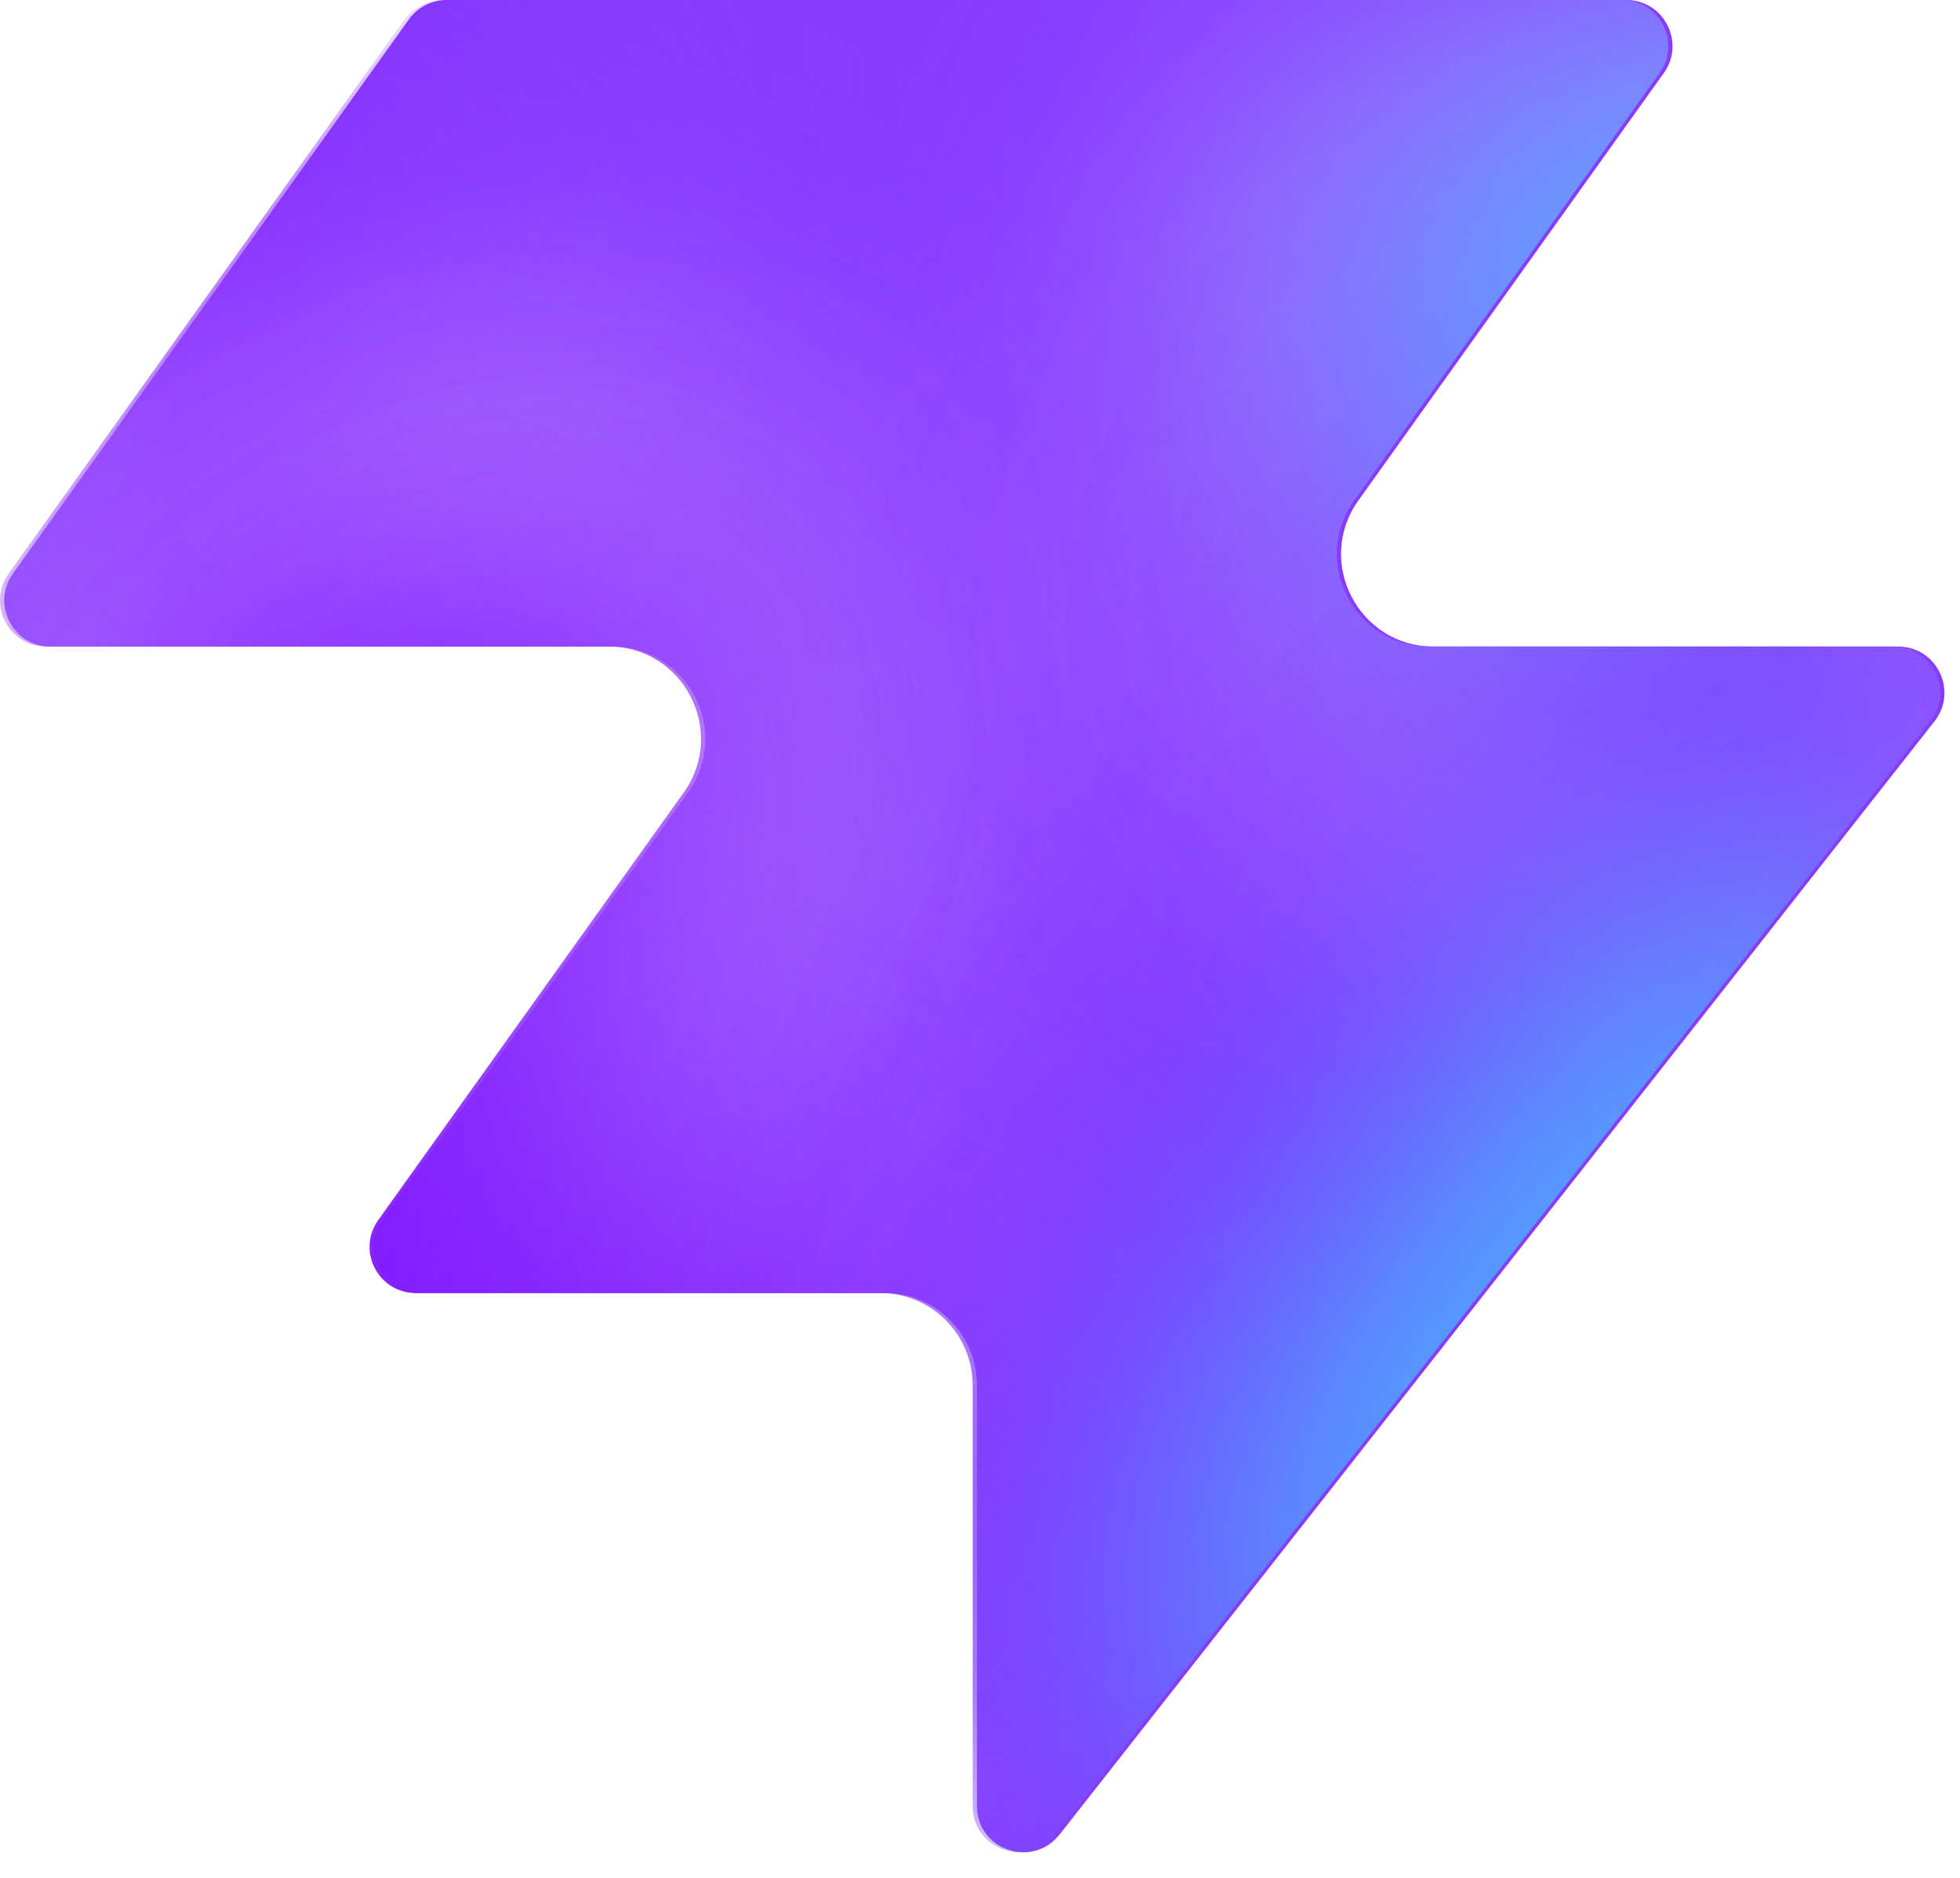
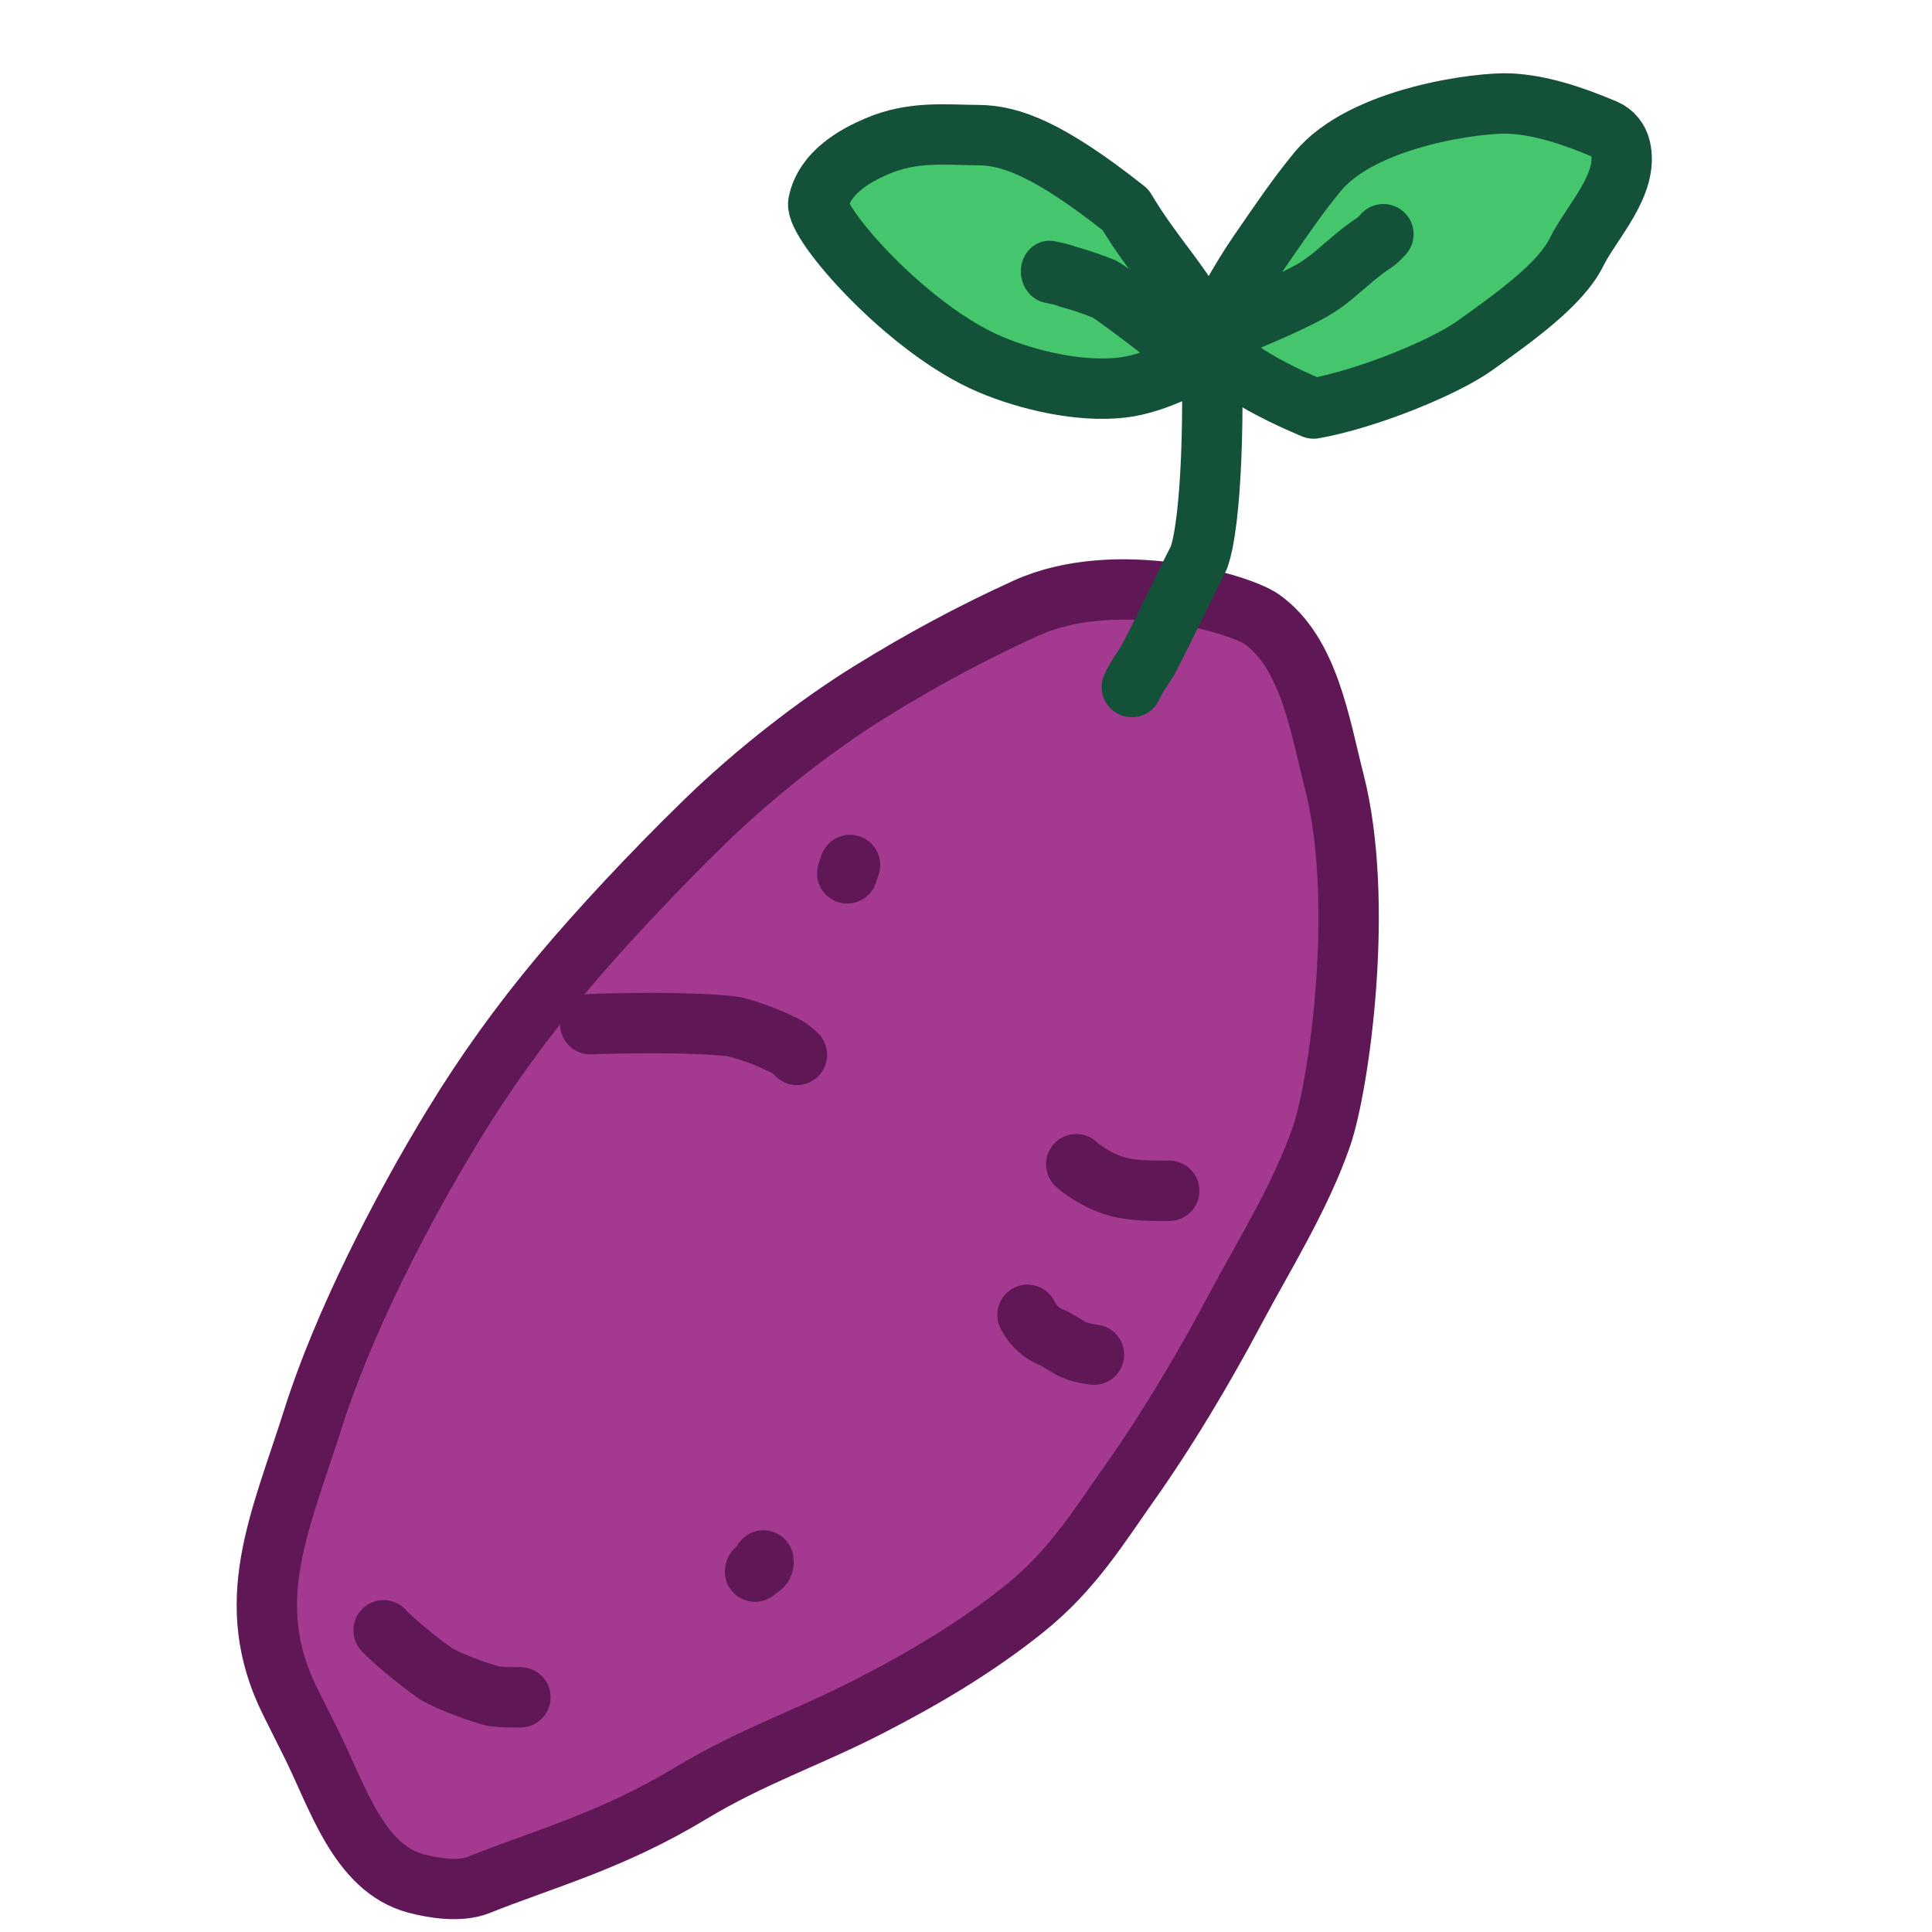
- <svg xmlns="http://www.w3.org/2000/svg" width="48" height="46" fill="none" viewBox="0 0 48 46">
-   <path fill="#863bff" d="M25.946 44.938c-.664.845-2.021.375-2.021-.698V33.937a2.26 2.26 0 0 0-2.262-2.262H10.287c-.92 0-1.456-1.04-.92-1.788l7.48-10.471c1.07-1.497 0-3.578-1.842-3.578H1.237c-.92 0-1.456-1.04-.92-1.788L10.013.474c.214-.297.556-.474.92-.474h28.894c.92 0 1.456 1.04.92 1.788l-7.48 10.471c-1.07 1.498 0 3.579 1.842 3.579h11.377c.943 0 1.473 1.088.89 1.83L25.947 44.94z" style="fill:#863bff;fill:color(display-p3 .525 .23 1);fill-opacity:1" />
-   <mask id="a" width="48" height="46" x="0" y="0" maskUnits="userSpaceOnUse" style="mask-type:alpha">
-     <path fill="#000" d="M25.842 44.938c-.664.844-2.021.375-2.021-.698V33.937a2.26 2.26 0 0 0-2.262-2.262H10.183c-.92 0-1.456-1.04-.92-1.788l7.48-10.471c1.07-1.498 0-3.579-1.842-3.579H1.133c-.92 0-1.456-1.04-.92-1.787L9.91.473c.214-.297.556-.474.92-.474h28.894c.92 0 1.456 1.04.92 1.788l-7.48 10.471c-1.07 1.498 0 3.578 1.842 3.578h11.377c.943 0 1.473 1.088.89 1.832L25.843 44.94z" style="fill:#000;fill-opacity:1" />
-   </mask>
-   <g mask="url(#a)">
-     <g filter="url(#b)">
-       <ellipse cx="5.508" cy="14.704" fill="#ede6ff" rx="5.508" ry="14.704" style="fill:#ede6ff;fill:color(display-p3 .927 .903 1);fill-opacity:1" transform="matrix(.00324 1 1 -.00324 -4.47 31.516)" />
-     </g>
-     <g filter="url(#c)">
-       <ellipse cx="10.399" cy="29.851" fill="#ede6ff" rx="10.399" ry="29.851" style="fill:#ede6ff;fill:color(display-p3 .927 .903 1);fill-opacity:1" transform="matrix(.00324 1 1 -.00324 -39.328 7.883)" />
-     </g>
-     <g filter="url(#d)">
-       <ellipse cx="5.508" cy="30.487" fill="#7e14ff" rx="5.508" ry="30.487" style="fill:#7e14ff;fill:color(display-p3 .492 .077 1);fill-opacity:1" transform="rotate(89.814 -25.913 -14.639)scale(1 -1)" />
-     </g>
-     <g filter="url(#e)">
-       <ellipse cx="5.508" cy="30.599" fill="#7e14ff" rx="5.508" ry="30.599" style="fill:#7e14ff;fill:color(display-p3 .492 .077 1);fill-opacity:1" transform="rotate(89.814 -32.644 -3.334)scale(1 -1)" />
-     </g>
-     <g filter="url(#f)">
-       <ellipse cx="5.508" cy="30.599" fill="#7e14ff" rx="5.508" ry="30.599" style="fill:#7e14ff;fill:color(display-p3 .492 .077 1);fill-opacity:1" transform="matrix(.00324 1 1 -.00324 -34.34 30.47)" />
-     </g>
-     <g filter="url(#g)">
-       <ellipse cx="14.072" cy="22.078" fill="#ede6ff" rx="14.072" ry="22.078" style="fill:#ede6ff;fill:color(display-p3 .927 .903 1);fill-opacity:1" transform="rotate(93.35 24.506 48.493)scale(-1 1)" />
-     </g>
-     <g filter="url(#h)">
-       <ellipse cx="3.47" cy="21.501" fill="#7e14ff" rx="3.47" ry="21.501" style="fill:#7e14ff;fill:color(display-p3 .492 .077 1);fill-opacity:1" transform="rotate(89.009 28.708 47.59)scale(-1 1)" />
-     </g>
-     <g filter="url(#i)">
-       <ellipse cx="3.47" cy="21.501" fill="#7e14ff" rx="3.47" ry="21.501" style="fill:#7e14ff;fill:color(display-p3 .492 .077 1);fill-opacity:1" transform="rotate(89.009 28.708 47.59)scale(-1 1)" />
-     </g>
-     <g filter="url(#j)">
-       <ellipse cx=".387" cy="8.972" fill="#7e14ff" rx="4.407" ry="29.108" style="fill:#7e14ff;fill:color(display-p3 .492 .077 1);fill-opacity:1" transform="rotate(39.51 .387 8.972)" />
-     </g>
-     <g filter="url(#k)">
-       <ellipse cx="47.523" cy="-6.092" fill="#7e14ff" rx="4.407" ry="29.108" style="fill:#7e14ff;fill:color(display-p3 .492 .077 1);fill-opacity:1" transform="rotate(37.892 47.523 -6.092)" />
-     </g>
-     <g filter="url(#l)">
-       <ellipse cx="41.412" cy="6.333" fill="#47bfff" rx="5.971" ry="9.665" style="fill:#47bfff;fill:color(display-p3 .28 .748 1);fill-opacity:1" transform="rotate(37.892 41.412 6.333)" />
-     </g>
-     <g filter="url(#m)">
-       <ellipse cx="-1.879" cy="38.332" fill="#7e14ff" rx="4.407" ry="29.108" style="fill:#7e14ff;fill:color(display-p3 .492 .077 1);fill-opacity:1" transform="rotate(37.892 -1.88 38.332)" />
-     </g>
-     <g filter="url(#n)">
-       <ellipse cx="-1.879" cy="38.332" fill="#7e14ff" rx="4.407" ry="29.108" style="fill:#7e14ff;fill:color(display-p3 .492 .077 1);fill-opacity:1" transform="rotate(37.892 -1.88 38.332)" />
-     </g>
-     <g filter="url(#o)">
-       <ellipse cx="35.651" cy="29.907" fill="#7e14ff" rx="4.407" ry="29.108" style="fill:#7e14ff;fill:color(display-p3 .492 .077 1);fill-opacity:1" transform="rotate(37.892 35.651 29.907)" />
-     </g>
-     <g filter="url(#p)">
-       <ellipse cx="38.418" cy="32.4" fill="#47bfff" rx="5.971" ry="15.297" style="fill:#47bfff;fill:color(display-p3 .28 .748 1);fill-opacity:1" transform="rotate(37.892 38.418 32.4)" />
-     </g>
-   </g>
-   <defs>
-     <filter id="b" width="60.045" height="41.654" x="-19.77" y="16.149" color-interpolation-filters="sRGB" filterUnits="userSpaceOnUse">
-       <feFlood flood-opacity="0" result="BackgroundImageFix" />
-       <feBlend in="SourceGraphic" in2="BackgroundImageFix" result="shape" />
-       <feGaussianBlur result="effect1_foregroundBlur_2002_17158" stdDeviation="7.659" />
-     </filter>
-     <filter id="c" width="90.34" height="51.437" x="-54.613" y="-7.533" color-interpolation-filters="sRGB" filterUnits="userSpaceOnUse">
-       <feFlood flood-opacity="0" result="BackgroundImageFix" />
-       <feBlend in="SourceGraphic" in2="BackgroundImageFix" result="shape" />
-       <feGaussianBlur result="effect1_foregroundBlur_2002_17158" stdDeviation="7.659" />
-     </filter>
-     <filter id="d" width="79.355" height="29.4" x="-49.64" y="2.03" color-interpolation-filters="sRGB" filterUnits="userSpaceOnUse">
-       <feFlood flood-opacity="0" result="BackgroundImageFix" />
-       <feBlend in="SourceGraphic" in2="BackgroundImageFix" result="shape" />
-       <feGaussianBlur result="effect1_foregroundBlur_2002_17158" stdDeviation="4.596" />
-     </filter>
-     <filter id="e" width="79.579" height="29.4" x="-45.045" y="20.029" color-interpolation-filters="sRGB" filterUnits="userSpaceOnUse">
-       <feFlood flood-opacity="0" result="BackgroundImageFix" />
-       <feBlend in="SourceGraphic" in2="BackgroundImageFix" result="shape" />
-       <feGaussianBlur result="effect1_foregroundBlur_2002_17158" stdDeviation="4.596" />
-     </filter>
-     <filter id="f" width="79.579" height="29.4" x="-43.513" y="21.178" color-interpolation-filters="sRGB" filterUnits="userSpaceOnUse">
-       <feFlood flood-opacity="0" result="BackgroundImageFix" />
-       <feBlend in="SourceGraphic" in2="BackgroundImageFix" result="shape" />
-       <feGaussianBlur result="effect1_foregroundBlur_2002_17158" stdDeviation="4.596" />
-     </filter>
-     <filter id="g" width="74.749" height="58.852" x="15.756" y="-17.901" color-interpolation-filters="sRGB" filterUnits="userSpaceOnUse">
-       <feFlood flood-opacity="0" result="BackgroundImageFix" />
-       <feBlend in="SourceGraphic" in2="BackgroundImageFix" result="shape" />
-       <feGaussianBlur result="effect1_foregroundBlur_2002_17158" stdDeviation="7.659" />
-     </filter>
-     <filter id="h" width="61.377" height="25.362" x="23.548" y="2.284" color-interpolation-filters="sRGB" filterUnits="userSpaceOnUse">
-       <feFlood flood-opacity="0" result="BackgroundImageFix" />
-       <feBlend in="SourceGraphic" in2="BackgroundImageFix" result="shape" />
-       <feGaussianBlur result="effect1_foregroundBlur_2002_17158" stdDeviation="4.596" />
-     </filter>
-     <filter id="i" width="61.377" height="25.362" x="23.548" y="2.284" color-interpolation-filters="sRGB" filterUnits="userSpaceOnUse">
-       <feFlood flood-opacity="0" result="BackgroundImageFix" />
-       <feBlend in="SourceGraphic" in2="BackgroundImageFix" result="shape" />
-       <feGaussianBlur result="effect1_foregroundBlur_2002_17158" stdDeviation="4.596" />
-     </filter>
-     <filter id="j" width="56.045" height="63.649" x="-27.636" y="-22.853" color-interpolation-filters="sRGB" filterUnits="userSpaceOnUse">
-       <feFlood flood-opacity="0" result="BackgroundImageFix" />
-       <feBlend in="SourceGraphic" in2="BackgroundImageFix" result="shape" />
-       <feGaussianBlur result="effect1_foregroundBlur_2002_17158" stdDeviation="4.596" />
-     </filter>
-     <filter id="k" width="54.814" height="64.646" x="20.116" y="-38.415" color-interpolation-filters="sRGB" filterUnits="userSpaceOnUse">
-       <feFlood flood-opacity="0" result="BackgroundImageFix" />
-       <feBlend in="SourceGraphic" in2="BackgroundImageFix" result="shape" />
-       <feGaussianBlur result="effect1_foregroundBlur_2002_17158" stdDeviation="4.596" />
-     </filter>
-     <filter id="l" width="33.541" height="35.313" x="24.641" y="-11.323" color-interpolation-filters="sRGB" filterUnits="userSpaceOnUse">
-       <feFlood flood-opacity="0" result="BackgroundImageFix" />
-       <feBlend in="SourceGraphic" in2="BackgroundImageFix" result="shape" />
-       <feGaussianBlur result="effect1_foregroundBlur_2002_17158" stdDeviation="4.596" />
-     </filter>
-     <filter id="m" width="54.814" height="64.646" x="-29.286" y="6.009" color-interpolation-filters="sRGB" filterUnits="userSpaceOnUse">
-       <feFlood flood-opacity="0" result="BackgroundImageFix" />
-       <feBlend in="SourceGraphic" in2="BackgroundImageFix" result="shape" />
-       <feGaussianBlur result="effect1_foregroundBlur_2002_17158" stdDeviation="4.596" />
-     </filter>
-     <filter id="n" width="54.814" height="64.646" x="-29.286" y="6.009" color-interpolation-filters="sRGB" filterUnits="userSpaceOnUse">
-       <feFlood flood-opacity="0" result="BackgroundImageFix" />
-       <feBlend in="SourceGraphic" in2="BackgroundImageFix" result="shape" />
-       <feGaussianBlur result="effect1_foregroundBlur_2002_17158" stdDeviation="4.596" />
-     </filter>
-     <filter id="o" width="54.814" height="64.646" x="8.244" y="-2.416" color-interpolation-filters="sRGB" filterUnits="userSpaceOnUse">
-       <feFlood flood-opacity="0" result="BackgroundImageFix" />
-       <feBlend in="SourceGraphic" in2="BackgroundImageFix" result="shape" />
-       <feGaussianBlur result="effect1_foregroundBlur_2002_17158" stdDeviation="4.596" />
-     </filter>
-     <filter id="p" width="39.409" height="43.623" x="18.713" y="10.588" color-interpolation-filters="sRGB" filterUnits="userSpaceOnUse">
-       <feFlood flood-opacity="0" result="BackgroundImageFix" />
-       <feBlend in="SourceGraphic" in2="BackgroundImageFix" result="shape" />
-       <feGaussianBlur result="effect1_foregroundBlur_2002_17158" stdDeviation="4.596" />
-     </filter>
-   </defs>
+ <svg xmlns="http://www.w3.org/2000/svg" width="192" height="192" viewBox="0 0 192 192" fill="none">
+   <path d="M45.117 111.703C39.835 120.346 34.074 131.579 31.078 141.08C27.865 151.267 23.905 159.239 28.865 169.159L30.939 173.306C33.496 178.42 35.615 185.651 41.334 187.177C43.111 187.652 45.751 188.049 47.554 187.326C53.951 184.759 60.726 182.989 68.623 178.218C74.695 174.551 80.424 172.649 86.335 169.604C91.607 166.889 96.827 163.861 101.816 159.865C106.604 156.029 109.24 151.637 112.345 147.252C115.855 142.296 119.519 136.195 122.717 130.172C125.432 125.058 129.262 118.941 131.331 112.934C133.093 107.82 135.668 89.631 132.595 77.658C131.159 72.061 130.093 64.887 125.403 61.545C123.172 59.956 110.829 56.402 101.935 60.449C96.663 62.848 91.656 65.533 86.455 68.752C81.015 72.118 74.975 76.867 70.174 81.527C64.735 86.809 59.526 92.429 55.814 96.85C51.653 101.806 48.175 106.699 45.117 111.703Z" fill="#A43A90" stroke="#5F1855" stroke-width="6" stroke-linecap="round" stroke-linejoin="round" />
+   <path d="M106.954 115.697C107.099 115.843 107.244 115.988 107.9 116.426C108.556 116.864 109.718 117.59 111.189 117.964C112.659 118.339 114.402 118.339 116.198 118.339" stroke="#5F1855" stroke-width="6" stroke-linecap="round" stroke-linejoin="round" />
+   <path d="M102.111 130.665C102.692 131.827 103.573 132.571 104.744 133.009C105.334 133.302 105.915 133.738 106.505 134.035C107.095 134.332 107.676 134.477 108.715 134.627" stroke="#5F1855" stroke-width="6" stroke-linecap="round" stroke-linejoin="round" />
+   <path d="M120.249 31.276C120.767 40.284 120.425 51.881 119.133 55.448C117.489 58.633 116.116 61.709 114.042 65.66C113.521 66.536 113.009 67.109 112.48 68.276" stroke="#135139" stroke-width="6" stroke-linecap="round" stroke-linejoin="round" />
+   <path d="M111.534 38.514C114.958 38.111 118.74 35.965 119.911 35.262C119.067 32.355 118.836 31.441 118.546 30.59C116.867 27.61 114.297 24.962 111.846 20.838C104.279 14.858 100.461 13.448 97.249 13.428C93.901 13.407 90.718 13.005 87.155 14.53C85.057 15.428 81.948 17.099 81.323 20.176C80.925 22.133 90.15 32.719 98.399 36.207C102.193 37.811 107.353 39.006 111.534 38.514Z" fill="#45C66C" stroke="#135139" stroke-width="6" stroke-linecap="round" stroke-linejoin="round" />
+   <path d="M125.192 24.976C123.257 27.765 121.209 31.52 120.056 34.065C122.231 35.828 122.815 36.393 123.491 36.931C124.915 37.965 127.508 39.326 130.546 40.599C135.873 39.65 143.501 36.529 146.545 34.36C150.561 31.498 155.117 28.222 156.66 25.082C158.137 22.078 161.926 18.306 161.025 14.664C160.84 13.916 160.325 13.199 159.495 12.848C156.111 11.418 153.061 10.449 150.088 10.292C147.075 10.133 135.474 11.592 130.954 17.051C128.839 19.606 127.011 22.353 125.192 24.976Z" fill="#45C66C" stroke="#135139" stroke-width="6" stroke-linecap="round" stroke-linejoin="round" />
+   <path d="M117.881 38.704C119.149 39.771 120.96 39.544 121.927 38.199C122.894 36.853 122.65 34.898 121.382 33.832L119.631 36.268L117.881 38.704ZM109.735 28.715L111.047 25.973C110.933 25.908 110.815 25.851 110.694 25.802L109.735 28.715ZM106.139 27.501L105.328 30.468C105.377 30.484 105.427 30.5 105.476 30.513L106.139 27.501ZM104.771 23.969C103.194 23.679 101.722 24.816 101.483 26.508C101.243 28.201 102.327 29.807 103.904 30.097L104.337 27.033L104.771 23.969ZM119.631 36.268L121.382 33.832C119.952 32.63 117.744 30.884 115.751 29.36C113.848 27.905 111.874 26.444 111.047 25.973L109.735 28.715L108.423 31.457C108.822 31.684 110.417 32.839 112.466 34.406C114.425 35.904 116.552 37.587 117.881 38.704L119.631 36.268ZM109.735 28.715L110.694 25.802C108.827 25.057 107.538 24.691 106.801 24.49L106.139 27.501L105.476 30.513C106.093 30.682 107.169 30.986 108.777 31.627L109.735 28.715ZM106.139 27.501L106.949 24.535C106.627 24.427 106.158 24.224 104.771 23.969L104.337 27.033L103.904 30.097C104.427 30.193 104.7 30.263 104.85 30.306C105.054 30.366 104.998 30.357 105.328 30.468L106.139 27.501Z" fill="#135139" />
+   <path d="M120.48 33.276C124.803 31.568 128.465 29.952 130.308 28.91C132.014 27.945 133.14 26.795 134.517 25.668C135.305 24.995 136.06 24.449 136.684 24.045C136.978 23.82 137.225 23.552 137.48 23.276" stroke="#135139" stroke-width="6" stroke-linecap="round" stroke-linejoin="round" />
+   <path d="M84.474 85.96L84.196 86.793" stroke="#5F1855" stroke-width="6" stroke-linecap="round" stroke-linejoin="round" />
+   <path d="M75.036 156.187C75.036 156.096 75.036 156.004 75.265 155.911C75.494 155.818 75.952 155.727 75.869 155.077" stroke="#5F1855" stroke-width="6" stroke-linecap="round" stroke-linejoin="round" />
+   <path d="M58.659 101.782C60.965 101.69 68.496 101.504 72.856 102.011C74.57 102.429 76.046 102.981 77.575 103.722C77.992 103.908 78.45 104.091 79.2 104.835" stroke="#5F1855" stroke-width="6" stroke-linecap="round" stroke-linejoin="round" />
+   <path d="M38.118 162.017C38.762 162.752 41.338 164.965 43.432 166.408C45.146 167.288 46.623 167.846 48.886 168.537C49.673 168.679 50.681 168.679 51.719 168.679" stroke="#5F1855" stroke-width="6" stroke-linecap="round" stroke-linejoin="round" />
</svg>
